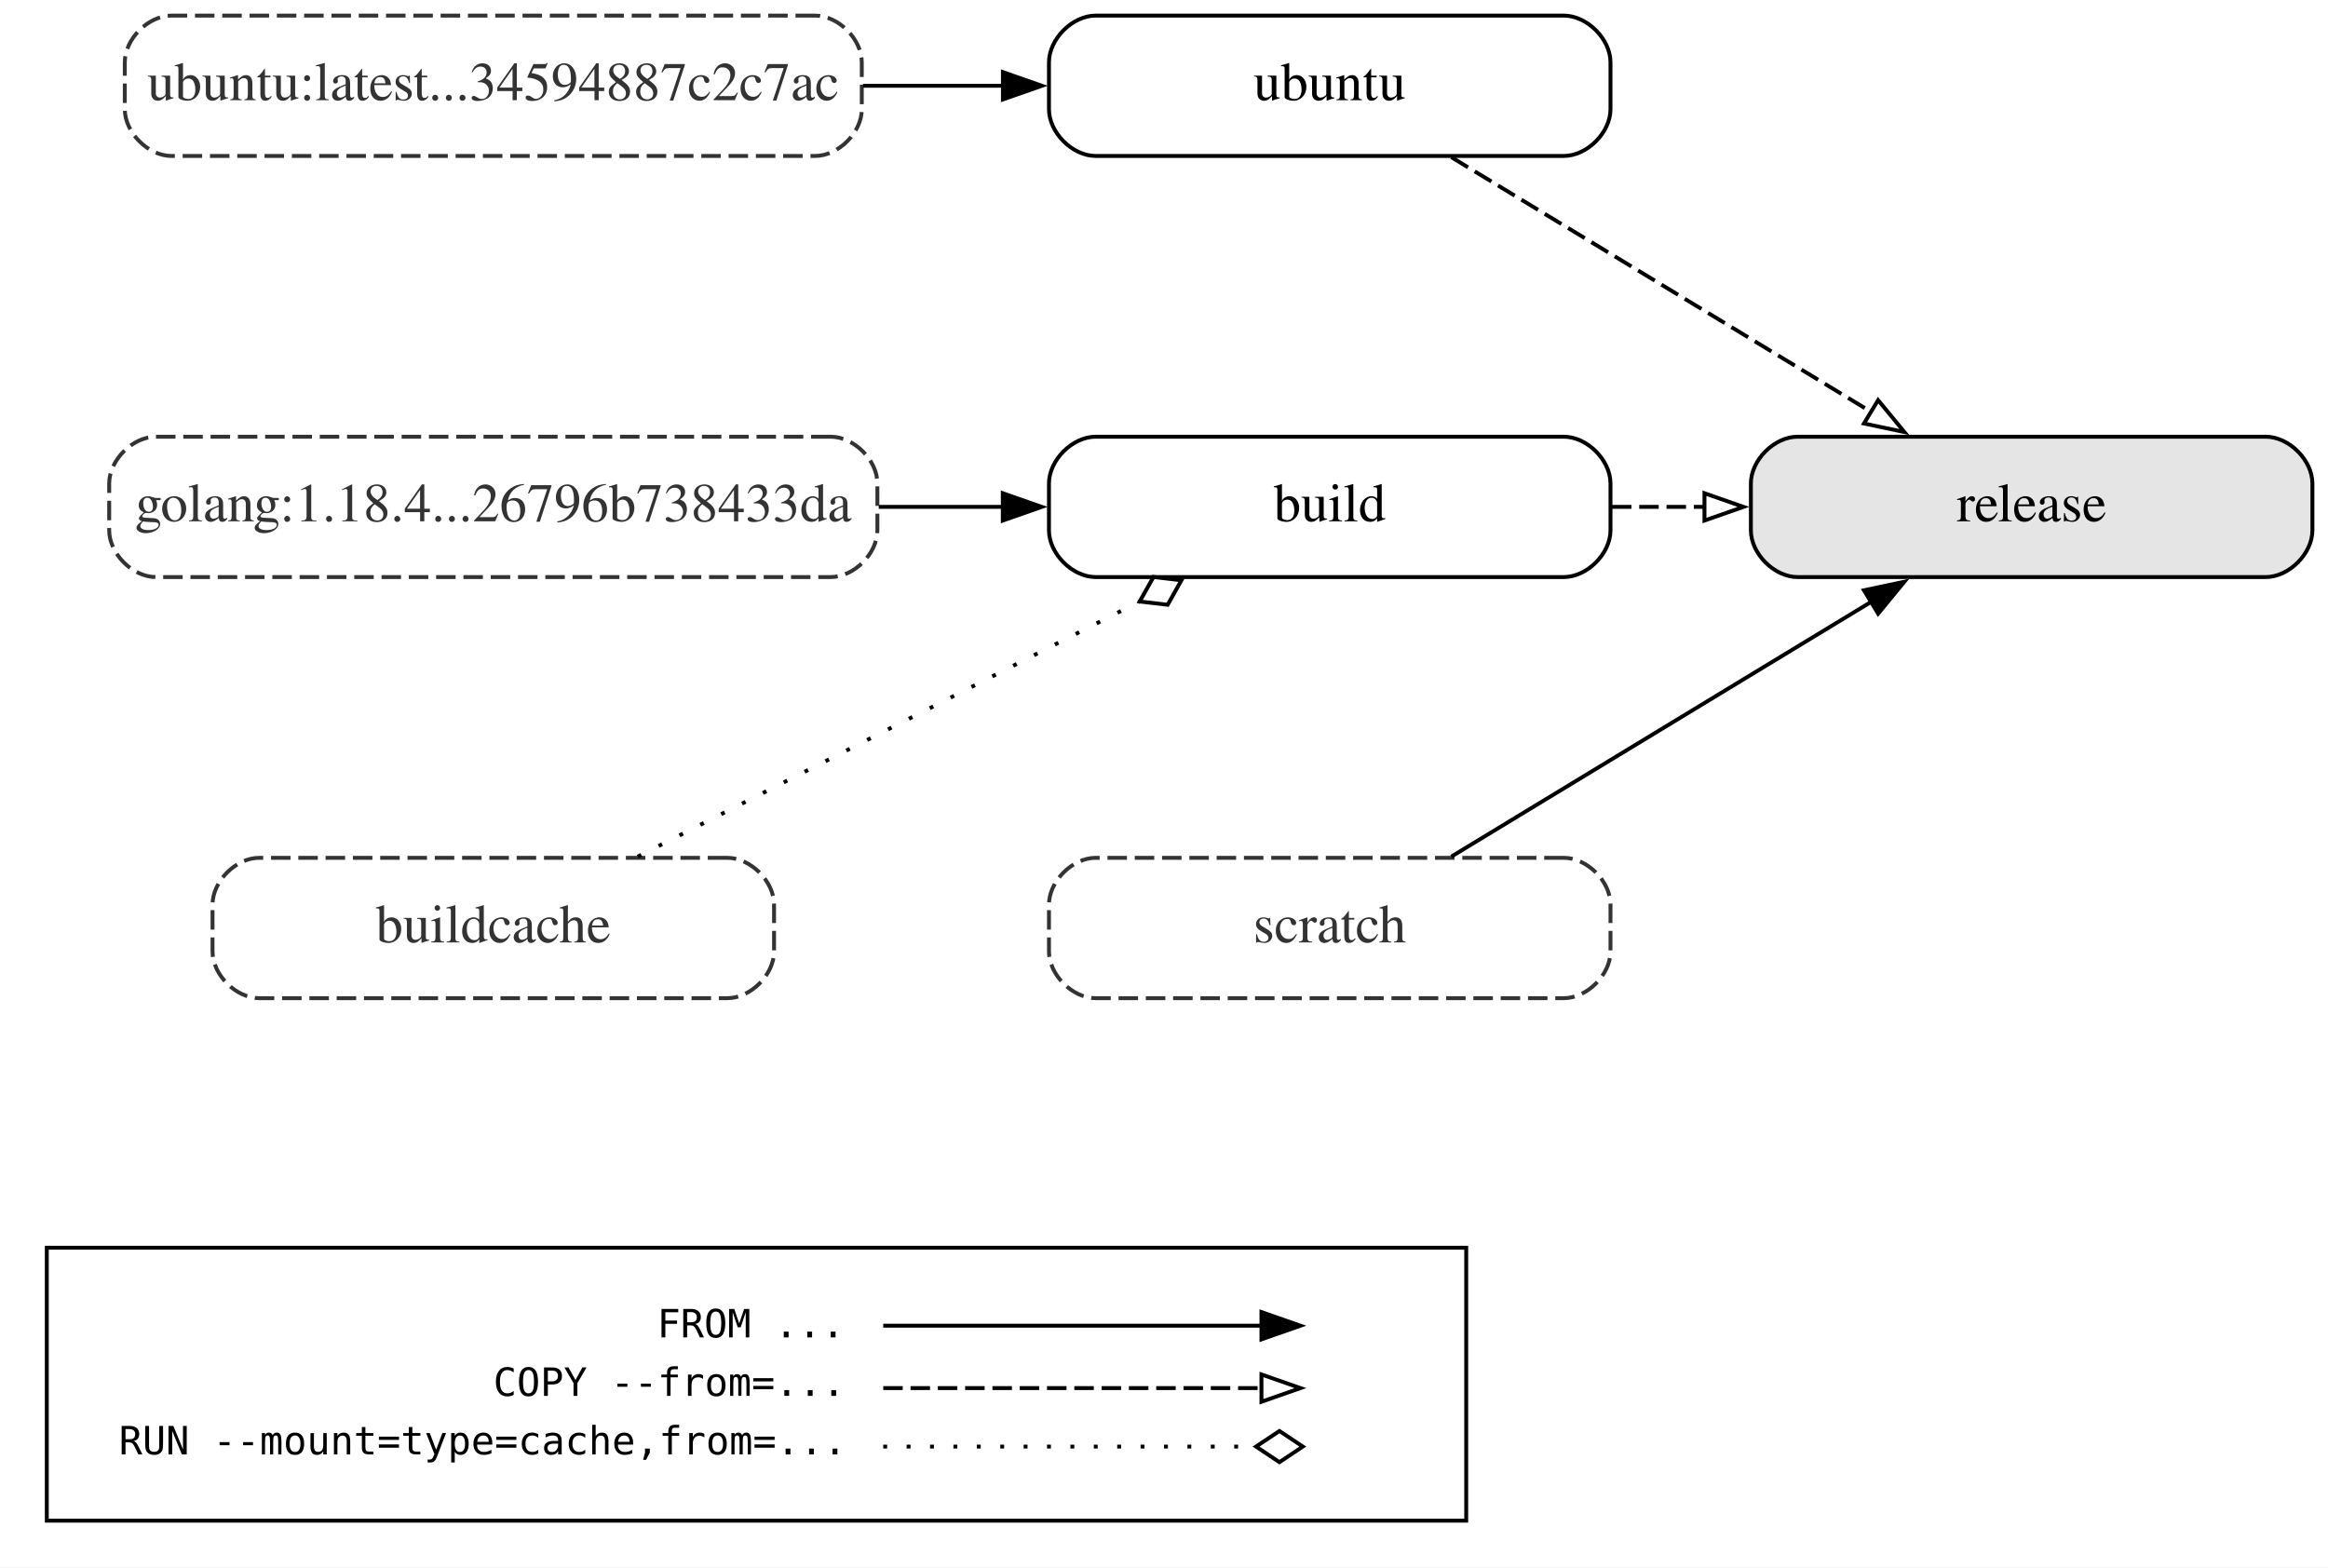
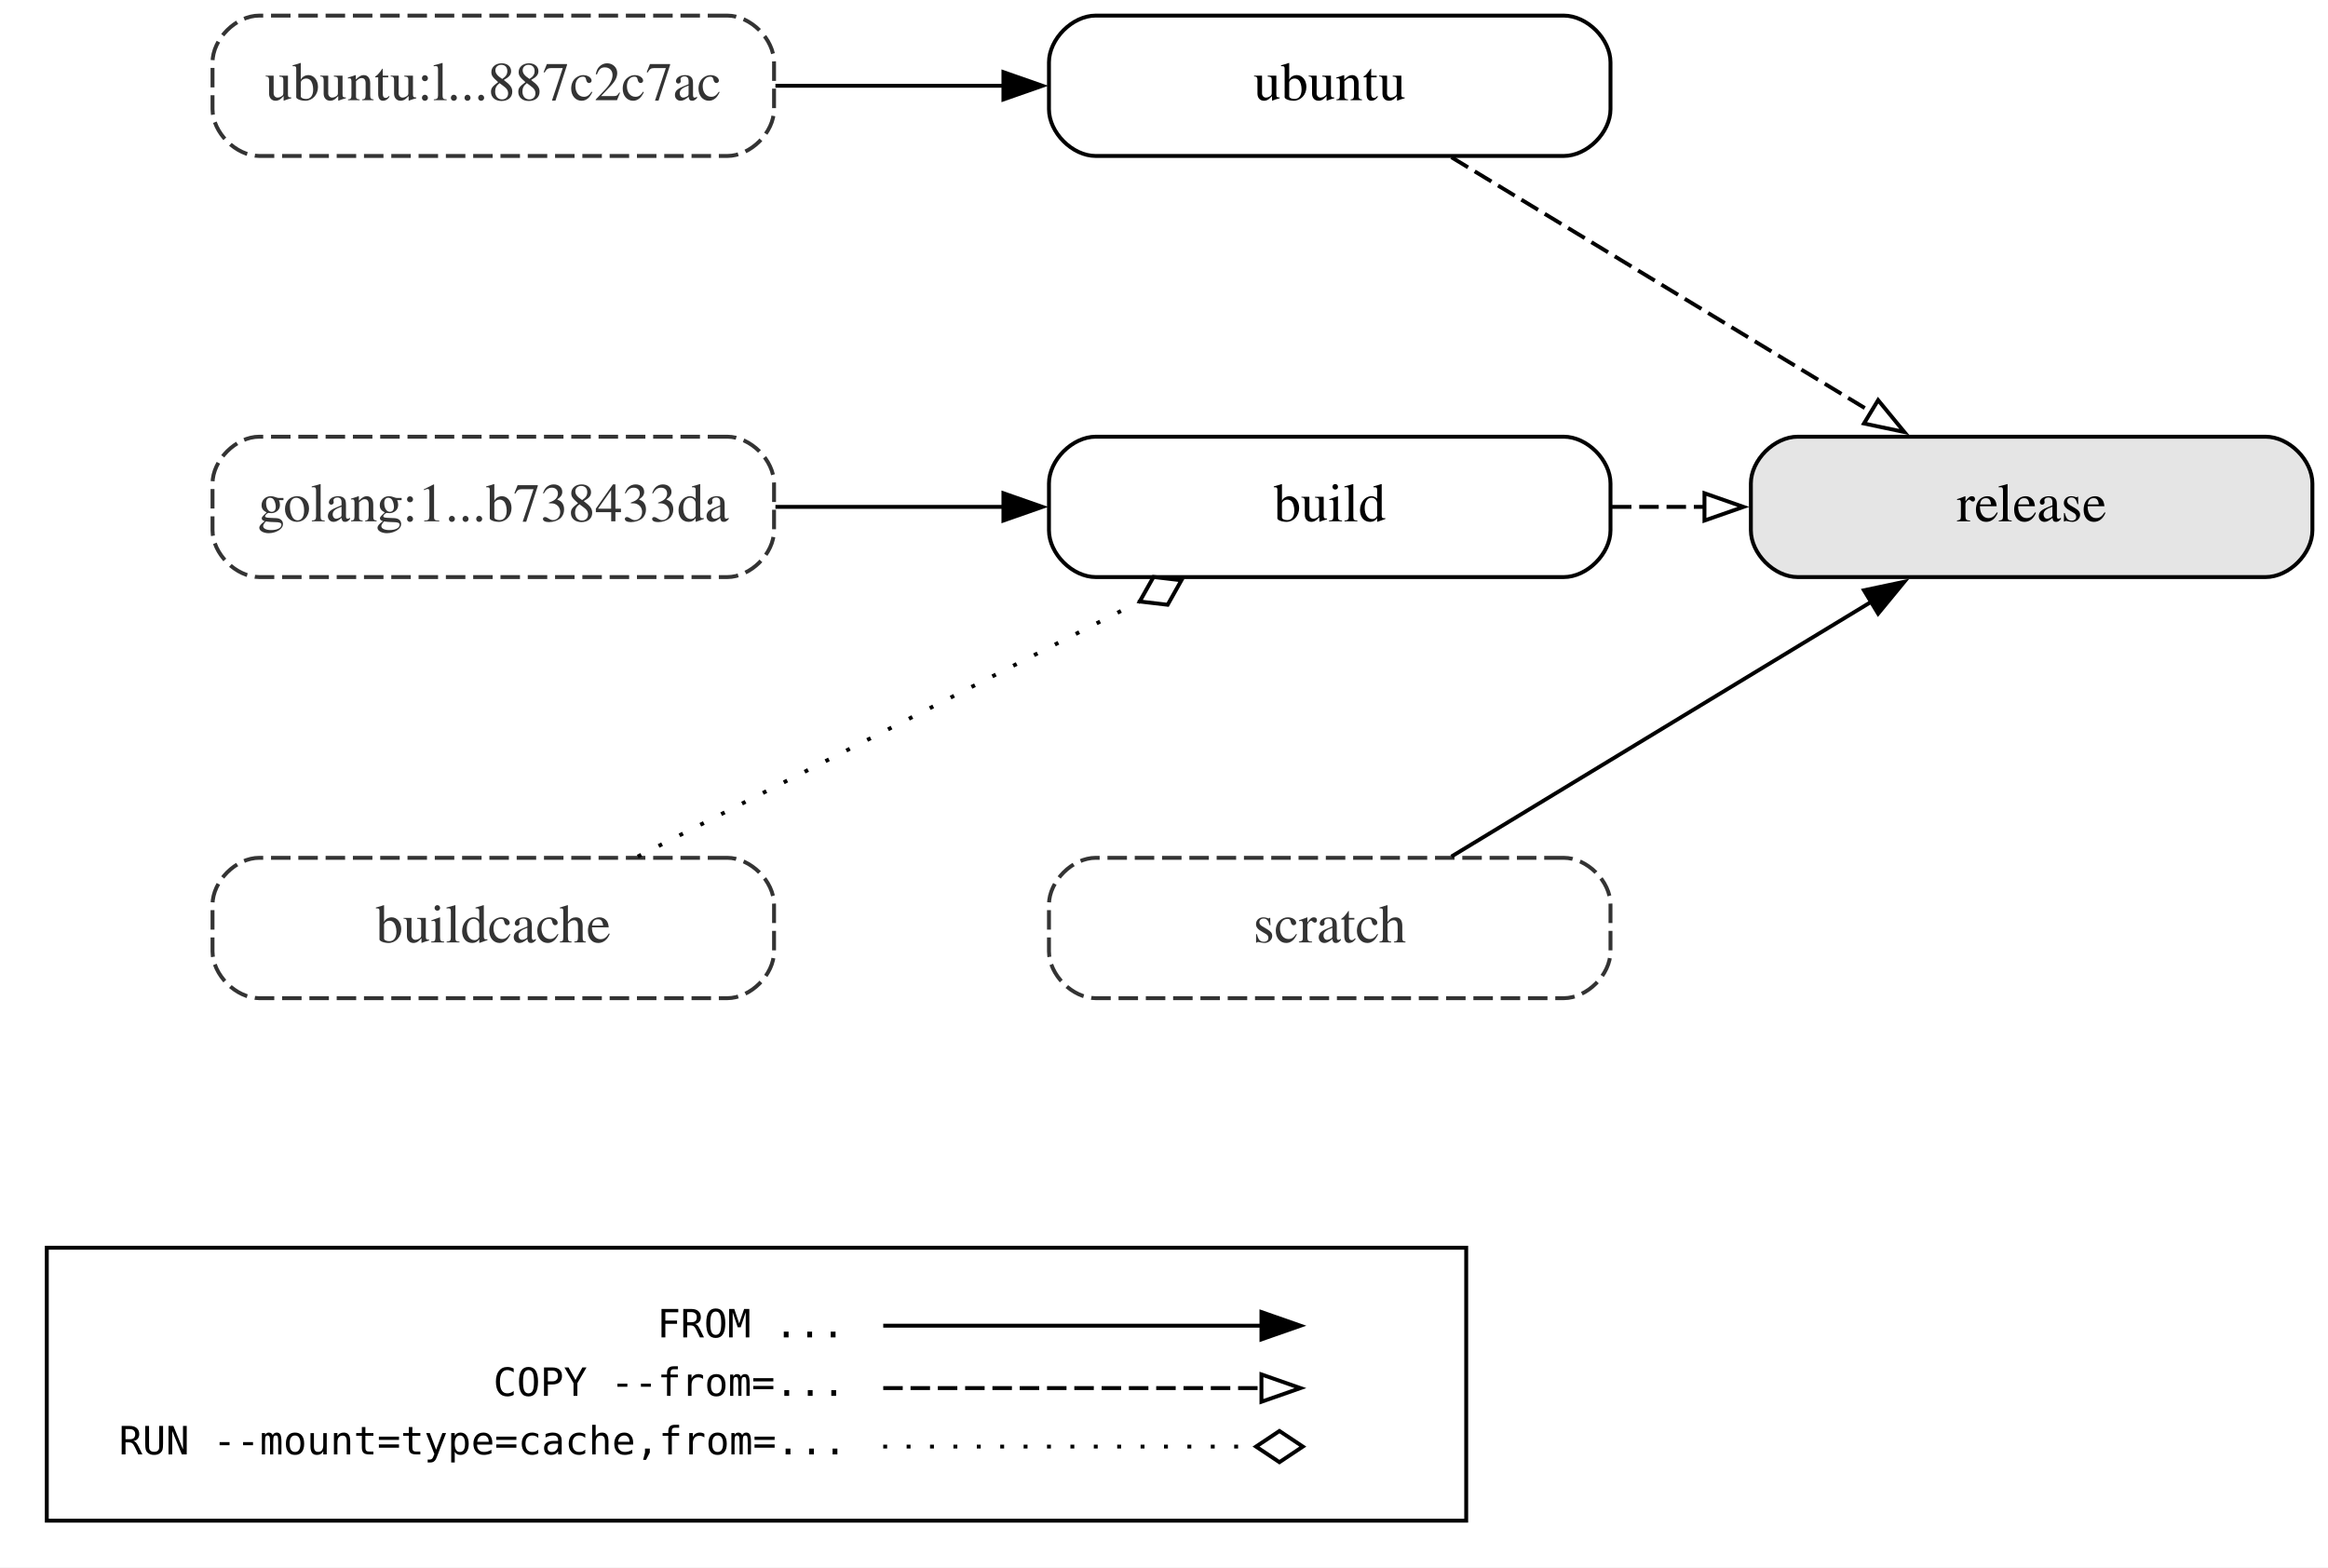
<svg xmlns="http://www.w3.org/2000/svg" width="597pt" height="402pt" viewBox="0.00 0.00 597.00 402.00">
  <g id="graph0" class="graph" transform="scale(1 1) rotate(0) translate(4 398)">
    <polygon fill="white" stroke="none" points="-4,4 -4,-398 593,-398 593,4 -4,4" />
    <g id="clust1" class="cluster">
      <polygon fill="none" stroke="black" points="8,-8 8,-78 372,-78 372,-8 8,-8" />
    </g>
    <g id="node1" class="node">
      <text text-anchor="start" x="164.5" y="-55" font-family="monospace" font-size="10.00">FROM ... </text>
      <text text-anchor="start" x="122.5" y="-40" font-family="monospace" font-size="10.00">COPY --from=... </text>
      <text text-anchor="start" x="26.5" y="-25" font-family="monospace" font-size="10.00">RUN --mount=type=cache,from=... </text>
    </g>
    <g id="node2" class="node">
      <text text-anchor="start" x="334" y="-55" font-family="monospace" font-size="10.00"> </text>
      <text text-anchor="start" x="334" y="-40" font-family="monospace" font-size="10.00"> </text>
      <text text-anchor="start" x="334" y="-25" font-family="monospace" font-size="10.00"> </text>
    </g>
    <g id="edge1" class="edge">
      <path fill="none" stroke="black" d="M222.5,-58C266.77,-58 280.56,-58 319.82,-58" />
      <polygon fill="black" stroke="black" points="319.49,-61.5 329.49,-58 319.49,-54.5 319.49,-61.5" />
    </g>
    <g id="edge2" class="edge">
      <path fill="none" stroke="black" stroke-dasharray="5,2" d="M222.5,-42C266.77,-42 280.56,-42 319.82,-42" />
      <polygon fill="none" stroke="black" points="319.49,-45.5 329.49,-42 319.49,-38.5 319.49,-45.5" />
    </g>
    <g id="edge3" class="edge">
      <path fill="none" stroke="black" stroke-dasharray="1,5" d="M222.5,-27C266.2,-27 280.2,-27 318.33,-27" />
      <polygon fill="none" stroke="black" points="318.1,-27 324.1,-23 330.1,-27 324.1,-31 318.1,-27" />
    </g>
    <g id="node3" class="node">
-       <path fill="none" stroke="#333333" stroke-dasharray="5,2" d="M205,-394C205,-394 40,-394 40,-394 34,-394 28,-388 28,-382 28,-382 28,-370 28,-370 28,-364 34,-358 40,-358 40,-358 205,-358 205,-358 211,-358 217,-364 217,-370 217,-370 217,-382 217,-382 217,-388 211,-394 205,-394" />
-       <text text-anchor="middle" x="122.5" y="-372.3" font-family="Times,serif" font-size="14.00" fill="#333333">ubuntu:latest...34594887c2c7ac</text>
+       <path fill="none" stroke="#333333" stroke-dasharray="5,2" d="M182.5,-394C182.5,-394 62.5,-394 62.5,-394 56.5,-394 50.5,-388 50.5,-382 50.5,-382 50.5,-370 50.5,-370 50.5,-364 56.5,-358 62.5,-358 62.5,-358 182.5,-358 182.5,-358 188.5,-358 194.5,-364 194.5,-370 194.5,-370 194.5,-382 194.5,-382 194.5,-388 188.5,-394 182.5,-394" />
+       <text text-anchor="middle" x="122.5" y="-372.3" font-family="Times,serif" font-size="14.00" fill="#333333">ubuntu:l...887c2c7ac</text>
    </g>
    <g id="node4" class="node">
      <path fill="none" stroke="black" d="M397,-394C397,-394 277,-394 277,-394 271,-394 265,-388 265,-382 265,-382 265,-370 265,-370 265,-364 271,-358 277,-358 277,-358 397,-358 397,-358 403,-358 409,-364 409,-370 409,-370 409,-382 409,-382 409,-388 403,-394 397,-394" />
      <text text-anchor="middle" x="337" y="-372.3" font-family="Times,serif" font-size="14.00">ubuntu</text>
    </g>
    <g id="edge4" class="edge">
-       <path fill="none" stroke="black" d="M217.32,-376C229.37,-376 241.64,-376 253.49,-376" />
-       <polygon fill="black" stroke="black" points="253.19,-379.5 263.19,-376 253.19,-372.5 253.19,-379.5" />
+       <path fill="none" stroke="black" d="M194.85,-376C213.7,-376 234.19,-376 253.58,-376" />
+       <polygon fill="black" stroke="black" points="253.32,-379.5 263.32,-376 253.32,-372.5 253.32,-379.5" />
    </g>
    <g id="node9" class="node">
      <path fill="#e5e5e5" stroke="black" d="M577,-286C577,-286 457,-286 457,-286 451,-286 445,-280 445,-274 445,-274 445,-262 445,-262 445,-256 451,-250 457,-250 457,-250 577,-250 577,-250 583,-250 589,-256 589,-262 589,-262 589,-274 589,-274 589,-280 583,-286 577,-286" />
      <text text-anchor="middle" x="517" y="-264.3" font-family="Times,serif" font-size="14.00">release</text>
    </g>
    <g id="edge8" class="edge">
      <path fill="none" stroke="black" stroke-dasharray="5,2" d="M368.2,-357.68C397.86,-339.68 443.3,-312.11 475.96,-292.29" />
      <polygon fill="none" stroke="black" points="477.63,-295.38 484.36,-287.2 474,-289.39 477.63,-295.38" />
    </g>
    <g id="node5" class="node">
-       <path fill="none" stroke="#333333" stroke-dasharray="5,2" d="M209,-286C209,-286 36,-286 36,-286 30,-286 24,-280 24,-274 24,-274 24,-262 24,-262 24,-256 30,-250 36,-250 36,-250 209,-250 209,-250 215,-250 221,-256 221,-262 221,-262 221,-274 221,-274 221,-280 215,-286 209,-286" />
-       <text text-anchor="middle" x="122.5" y="-264.3" font-family="Times,serif" font-size="14.00" fill="#333333">golang:1.18.4...26796b738433da</text>
+       <path fill="none" stroke="#333333" stroke-dasharray="5,2" d="M182.5,-286C182.5,-286 62.5,-286 62.5,-286 56.5,-286 50.5,-280 50.5,-274 50.5,-274 50.5,-262 50.5,-262 50.5,-256 56.5,-250 62.5,-250 62.5,-250 182.5,-250 182.5,-250 188.5,-250 194.5,-256 194.5,-262 194.5,-262 194.5,-274 194.5,-274 194.5,-280 188.5,-286 182.5,-286" />
+       <text text-anchor="middle" x="122.5" y="-264.3" font-family="Times,serif" font-size="14.00" fill="#333333">golang:1...b738433da</text>
    </g>
    <g id="node6" class="node">
      <path fill="none" stroke="black" d="M397,-286C397,-286 277,-286 277,-286 271,-286 265,-280 265,-274 265,-274 265,-262 265,-262 265,-256 271,-250 277,-250 277,-250 397,-250 397,-250 403,-250 409,-256 409,-262 409,-262 409,-274 409,-274 409,-280 403,-286 397,-286" />
      <text text-anchor="middle" x="337" y="-264.3" font-family="Times,serif" font-size="14.00">build</text>
    </g>
    <g id="edge5" class="edge">
-       <path fill="none" stroke="black" d="M221.35,-268C232.07,-268 242.91,-268 253.41,-268" />
-       <polygon fill="black" stroke="black" points="253.16,-271.5 263.16,-268 253.16,-264.5 253.16,-271.5" />
+       <path fill="none" stroke="black" d="M194.85,-268C213.7,-268 234.19,-268 253.58,-268" />
+       <polygon fill="black" stroke="black" points="253.32,-271.5 263.32,-268 253.32,-264.5 253.32,-271.5" />
    </g>
    <g id="edge9" class="edge">
      <path fill="none" stroke="black" stroke-dasharray="5,2" d="M409.37,-268C417.26,-268 425.34,-268 433.36,-268" />
      <polygon fill="none" stroke="black" points="433.1,-271.5 443.1,-268 433.1,-264.5 433.1,-271.5" />
    </g>
    <g id="node7" class="node">
      <path fill="none" stroke="#333333" stroke-dasharray="5,2" d="M182.5,-178C182.5,-178 62.5,-178 62.5,-178 56.5,-178 50.5,-172 50.5,-166 50.5,-166 50.5,-154 50.5,-154 50.5,-148 56.5,-142 62.5,-142 62.5,-142 182.5,-142 182.5,-142 188.5,-142 194.5,-148 194.5,-154 194.5,-154 194.5,-166 194.5,-166 194.5,-172 188.5,-178 182.5,-178" />
      <text text-anchor="middle" x="122.5" y="-156.3" font-family="Times,serif" font-size="14.00" fill="#333333">buildcache</text>
    </g>
    <g id="edge6" class="edge">
      <path fill="none" stroke="black" stroke-dasharray="1,5" d="M159.55,-178.32C194.96,-196.32 249.21,-223.89 288.2,-243.71" />
      <polygon fill="none" stroke="black" points="288.27,-243.74 295.44,-242.9 298.97,-249.18 291.81,-250.03 288.27,-243.74" />
    </g>
    <g id="node8" class="node">
      <path fill="none" stroke="#333333" stroke-dasharray="5,2" d="M397,-178C397,-178 277,-178 277,-178 271,-178 265,-172 265,-166 265,-166 265,-154 265,-154 265,-148 271,-142 277,-142 277,-142 397,-142 397,-142 403,-142 409,-148 409,-154 409,-154 409,-166 409,-166 409,-172 403,-178 397,-178" />
      <text text-anchor="middle" x="337" y="-156.3" font-family="Times,serif" font-size="14.00" fill="#333333">scratch</text>
    </g>
    <g id="edge7" class="edge">
      <path fill="none" stroke="black" d="M368.2,-178.32C397.86,-196.32 443.3,-223.89 475.96,-243.71" />
      <polygon fill="black" stroke="black" points="474,-246.61 484.36,-248.8 477.63,-240.62 474,-246.61" />
    </g>
  </g>
</svg>
